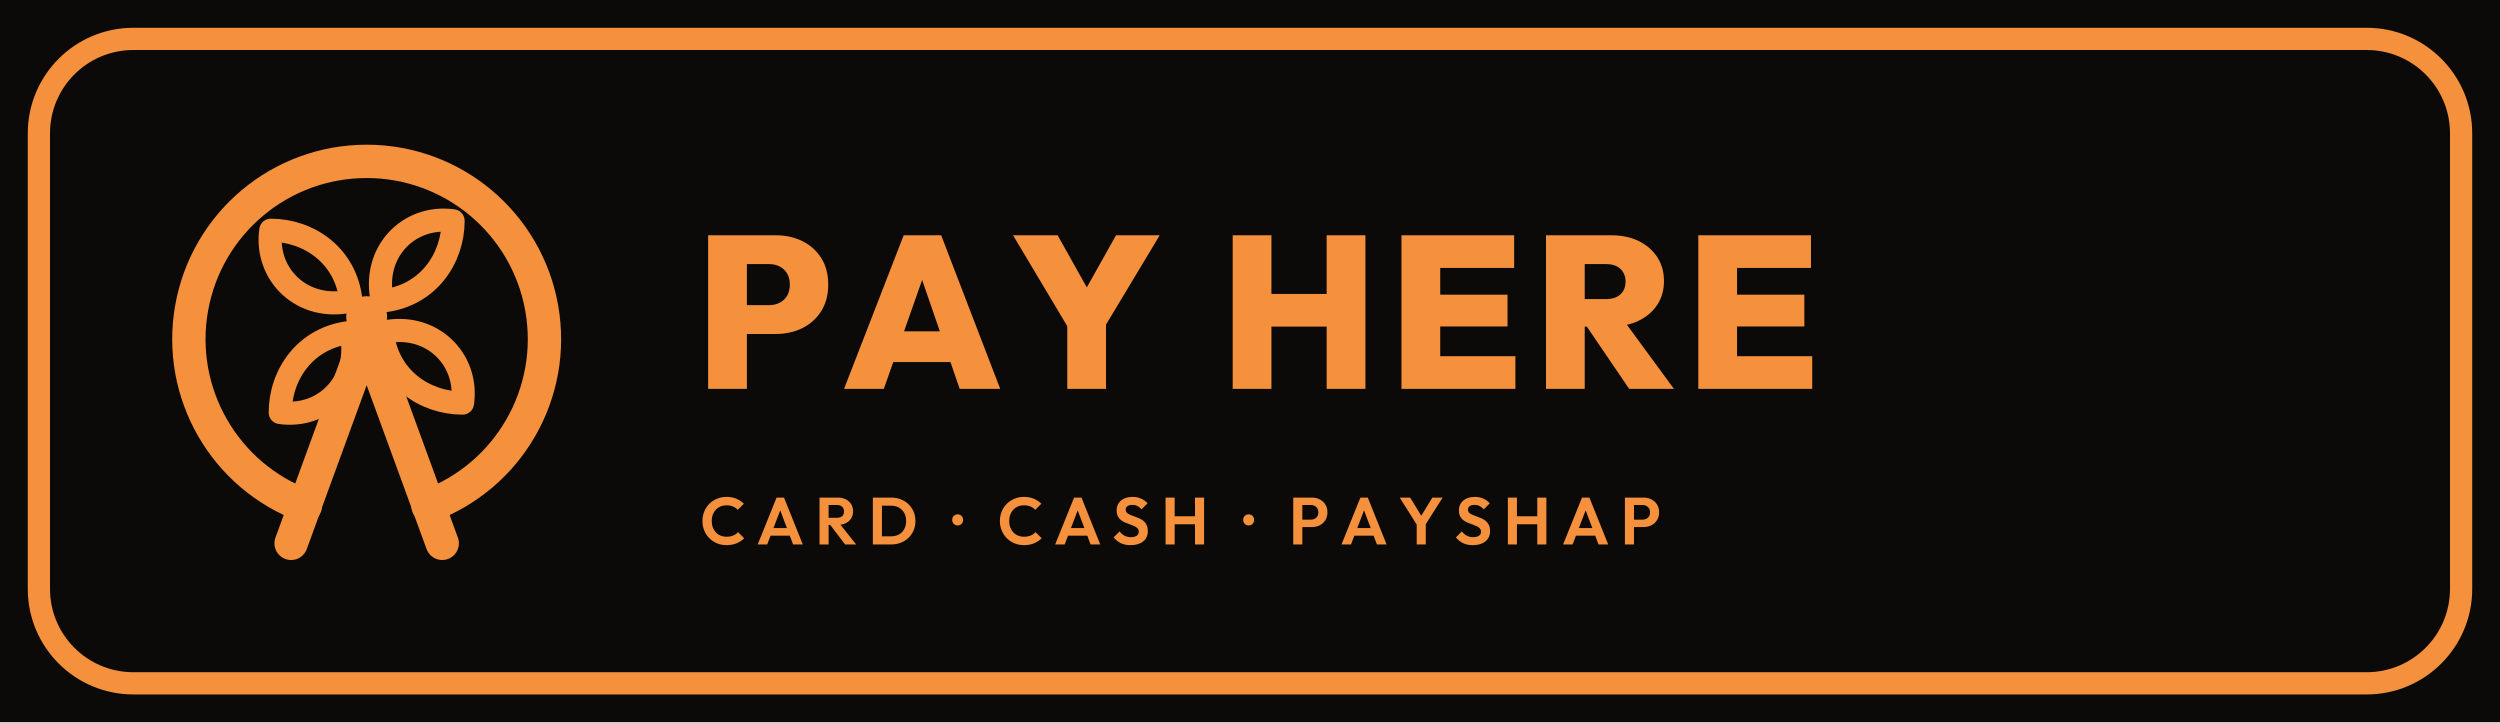
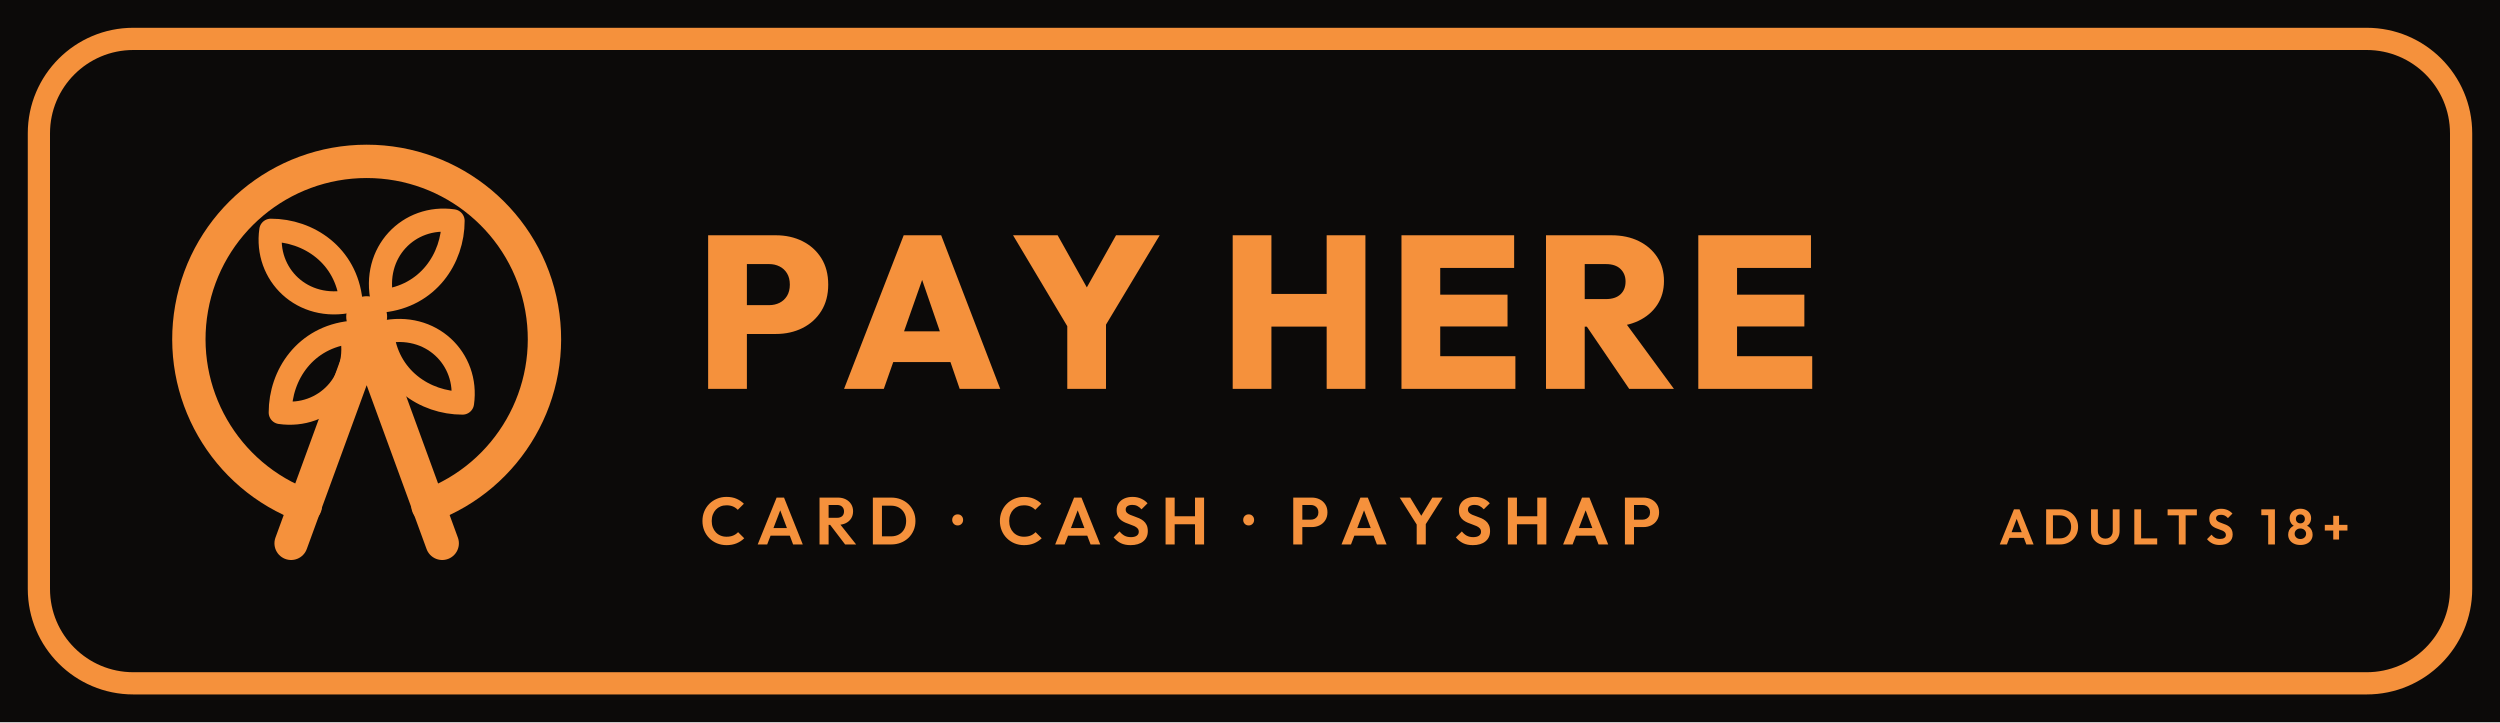
<svg xmlns="http://www.w3.org/2000/svg" viewBox="0 0 900 260" width="900mm" height="260mm" color="#f5913c">
  <rect width="900" height="260" fill="#0c0a09" />
  <rect x="14" y="14" width="872" height="232" rx="34" fill="none" stroke="currentColor" stroke-width="8" />
  <g transform="translate(52 50) scale(1.6)">
    <g fill="none" stroke="currentColor" stroke-linecap="round" stroke-linejoin="round">
      <path d="M 36.2 82.6 A 40 40 0 1 1 63.8 82.6" stroke-width="7.5" />
      <path d="M 33 91 L 50 44.5 L 67 91" stroke-width="7.5" />
      <g transform="translate(50 40)">
        <path d="M5 0 C 11 -9.5, 23 -9.5, 29 -1.5 C 23 4.5, 13 6.5, 5 0 Z" transform="rotate(-45)" stroke-width="5.2" />
        <path d="M5 0 C 11 -9.5, 23 -9.5, 29 -1.5 C 23 4.5, 13 6.5, 5 0 Z" transform="rotate(45)" stroke-width="5.2" />
        <path d="M5 0 C 11 -9.5, 23 -9.5, 29 -1.5 C 23 4.5, 13 6.5, 5 0 Z" transform="rotate(135)" stroke-width="5.2" />
        <path d="M5 0 C 11 -9.5, 23 -9.5, 29 -1.5 C 23 4.5, 13 6.5, 5 0 Z" transform="rotate(225)" stroke-width="5.2" />
        <circle r="4.6" fill="currentColor" stroke="none" />
      </g>
    </g>
  </g>
  <path d="M15.95 -19.77V-30.15H26.91Q28.95 -30.15 30.63 -30.98Q32.31 -31.82 33.33 -33.47Q34.34 -35.13 34.34 -37.54Q34.34 -39.95 33.33 -41.6Q32.31 -43.26 30.63 -44.09Q28.95 -44.93 26.91 -44.93H15.95V-55.3H29.31Q34.63 -55.3 38.9 -53.17Q43.17 -51.03 45.67 -47.07Q48.16 -43.1 48.16 -37.54Q48.16 -32.04 45.67 -28.04Q43.17 -24.04 38.9 -21.91Q34.63 -19.77 29.31 -19.77ZM4.93 0V-55.3H18.88V0ZM53.86 0 75.33 -55.3H88.82L110.08 0H95.49L79.48 -46.45H84.51L68.17 0ZM66.92 -9.65V-20.73H97.44V-9.65ZM135.88 -19.79 114.7 -55.3H130.75L146.89 -26.48H135.62L151.77 -55.3H167.49L146.15 -19.79ZM134.22 0V-25.47H148.16V0ZM193.77 0V-55.3H207.71V0ZM227.6 0V-55.3H241.55V0ZM201.69 -22.43V-34.18H232.65V-22.43ZM254.53 0V-55.3H268.48V0ZM265.55 0V-11.76H295.54V0ZM265.55 -22.48V-33.93H292.71V-22.48ZM265.55 -43.54V-55.3H295.09V-43.54ZM317.58 -22.41V-32.33H328.11Q331.54 -32.33 333.37 -34.04Q335.2 -35.74 335.2 -38.63Q335.2 -41.42 333.38 -43.17Q331.56 -44.93 328.13 -44.93H317.58V-55.3H330.1Q335.71 -55.3 339.96 -53.21Q344.21 -51.11 346.62 -47.41Q349.03 -43.72 349.03 -38.84Q349.03 -33.91 346.59 -30.23Q344.16 -26.54 339.79 -24.47Q335.42 -22.41 329.51 -22.41ZM306.56 0V-55.3H320.5V0ZM336.51 0 320.38 -23.71 333 -26.75 352.62 0ZM361.39 0V-55.3H375.34V0ZM372.41 0V-11.76H402.4V0ZM372.41 -22.48V-33.93H399.57V-22.48ZM372.41 -43.54V-55.3H401.95V-43.54Z" transform="translate(250.00 140.00)" fill="currentColor" />
  <path d="M9.56 0.25Q7.7 0.25 6.11 -0.41Q4.53 -1.07 3.35 -2.26Q2.17 -3.45 1.52 -5.03Q0.88 -6.62 0.88 -8.44Q0.88 -10.27 1.52 -11.85Q2.17 -13.43 3.34 -14.61Q4.52 -15.79 6.11 -16.45Q7.69 -17.12 9.55 -17.12Q11.57 -17.12 13.1 -16.46Q14.63 -15.8 15.8 -14.66L13.6 -12.46Q12.9 -13.22 11.89 -13.66Q10.88 -14.09 9.55 -14.09Q8.37 -14.09 7.4 -13.69Q6.42 -13.28 5.71 -12.53Q5 -11.78 4.61 -10.74Q4.22 -9.7 4.22 -8.44Q4.22 -7.18 4.61 -6.14Q5 -5.1 5.71 -4.35Q6.42 -3.59 7.4 -3.19Q8.37 -2.78 9.55 -2.78Q10.97 -2.78 11.98 -3.22Q13 -3.65 13.71 -4.43L15.92 -2.22Q14.74 -1.06 13.17 -0.41Q11.6 0.25 9.56 0.25ZM20.77 0 27.58 -16.87H30.25L37 0H33.52L28.3 -13.84H29.48L24.19 0ZM24.38 -3.15V-5.89H33.45V-3.15ZM45.42 -7.05V-9.59H49.33Q50.53 -9.59 51.19 -10.2Q51.85 -10.82 51.85 -11.9Q51.85 -12.89 51.2 -13.55Q50.55 -14.21 49.35 -14.21H45.42V-16.87H49.63Q51.26 -16.87 52.5 -16.23Q53.74 -15.59 54.42 -14.49Q55.11 -13.38 55.11 -11.95Q55.11 -10.47 54.42 -9.37Q53.73 -8.27 52.48 -7.66Q51.23 -7.05 49.57 -7.05ZM43.03 0V-16.87H46.3V0ZM52.24 0 46.67 -7.3 49.67 -8.23 56.21 0ZM64.45 0V-2.91H68.76Q70.39 -2.91 71.62 -3.59Q72.85 -4.27 73.53 -5.52Q74.21 -6.77 74.21 -8.46Q74.21 -10.13 73.51 -11.36Q72.82 -12.6 71.6 -13.28Q70.37 -13.96 68.76 -13.96H64.39V-16.87H68.81Q70.69 -16.87 72.28 -16.25Q73.87 -15.62 75.06 -14.48Q76.24 -13.34 76.9 -11.81Q77.56 -10.27 77.56 -8.44Q77.56 -6.62 76.9 -5.07Q76.24 -3.53 75.07 -2.39Q73.89 -1.25 72.3 -0.63Q70.71 0 68.86 0ZM62.23 0V-16.87H65.5V0ZM92.76 -6.84Q91.9 -6.84 91.35 -7.42Q90.79 -8 90.79 -8.83Q90.79 -9.69 91.35 -10.26Q91.9 -10.83 92.76 -10.83Q93.62 -10.83 94.17 -10.26Q94.72 -9.69 94.72 -8.83Q94.72 -8 94.17 -7.42Q93.62 -6.84 92.76 -6.84ZM116.65 0.25Q114.79 0.25 113.2 -0.41Q111.62 -1.07 110.44 -2.26Q109.25 -3.45 108.61 -5.03Q107.96 -6.62 107.96 -8.44Q107.96 -10.27 108.61 -11.85Q109.25 -13.43 110.43 -14.61Q111.61 -15.79 113.19 -16.45Q114.77 -17.12 116.63 -17.12Q118.66 -17.12 120.19 -16.46Q121.72 -15.8 122.89 -14.66L120.69 -12.46Q119.99 -13.22 118.98 -13.66Q117.97 -14.09 116.63 -14.09Q115.46 -14.09 114.48 -13.69Q113.51 -13.28 112.8 -12.53Q112.09 -11.78 111.7 -10.74Q111.31 -9.7 111.31 -8.44Q111.31 -7.18 111.7 -6.14Q112.09 -5.1 112.8 -4.35Q113.51 -3.59 114.48 -3.19Q115.46 -2.78 116.63 -2.78Q118.06 -2.78 119.07 -3.22Q120.08 -3.65 120.8 -4.43L123.01 -2.22Q121.82 -1.06 120.26 -0.41Q118.69 0.25 116.65 0.25ZM127.86 0 134.67 -16.87H137.33L144.09 0H140.61L135.38 -13.84H136.57L131.28 0ZM131.47 -3.15V-5.89H140.54V-3.15ZM155 0.25Q152.96 0.25 151.52 -0.45Q150.07 -1.15 148.9 -2.54L151.05 -4.69Q151.81 -3.71 152.78 -3.17Q153.76 -2.63 155.17 -2.63Q156.46 -2.63 157.21 -3.14Q157.96 -3.65 157.96 -4.54Q157.96 -5.3 157.52 -5.78Q157.09 -6.26 156.38 -6.59Q155.68 -6.92 154.82 -7.2Q153.97 -7.48 153.12 -7.85Q152.27 -8.21 151.57 -8.75Q150.86 -9.29 150.43 -10.14Q149.99 -10.99 149.99 -12.28Q149.99 -13.81 150.74 -14.89Q151.49 -15.98 152.78 -16.55Q154.08 -17.12 155.72 -17.12Q157.44 -17.12 158.83 -16.48Q160.22 -15.85 161.11 -14.81L158.95 -12.65Q158.21 -13.46 157.43 -13.85Q156.64 -14.24 155.65 -14.24Q154.53 -14.24 153.89 -13.8Q153.25 -13.36 153.25 -12.56Q153.25 -11.86 153.68 -11.42Q154.11 -10.99 154.82 -10.68Q155.53 -10.37 156.38 -10.09Q157.23 -9.8 158.08 -9.43Q158.93 -9.06 159.64 -8.48Q160.34 -7.91 160.78 -7.01Q161.21 -6.12 161.21 -4.79Q161.21 -2.44 159.55 -1.1Q157.88 0.25 155 0.25ZM167.61 0V-16.87H170.88V0ZM178.2 0V-16.87H181.47V0ZM169.69 -7.26V-10.15H179.12V-7.26ZM197.52 -6.84Q196.66 -6.84 196.11 -7.42Q195.55 -8 195.55 -8.83Q195.55 -9.69 196.11 -10.26Q196.66 -10.83 197.52 -10.83Q198.38 -10.83 198.93 -10.26Q199.48 -9.69 199.48 -8.83Q199.48 -8 198.93 -7.42Q198.38 -6.84 197.52 -6.84ZM215.96 -6.25V-8.92H219.89Q220.67 -8.92 221.28 -9.23Q221.9 -9.54 222.26 -10.14Q222.62 -10.73 222.62 -11.56Q222.62 -12.39 222.26 -12.99Q221.9 -13.58 221.28 -13.89Q220.67 -14.21 219.89 -14.21H215.96V-16.87H220.23Q221.83 -16.87 223.11 -16.22Q224.39 -15.57 225.13 -14.38Q225.88 -13.2 225.88 -11.57Q225.88 -9.94 225.13 -8.75Q224.39 -7.55 223.11 -6.9Q221.83 -6.25 220.23 -6.25ZM213.57 0V-16.87H216.84V0ZM230.94 0 237.75 -16.87H240.41L247.17 0H243.69L238.46 -13.84H239.65L234.36 0ZM234.55 -3.15V-5.89H243.62V-3.15ZM258.43 -6.51 251.89 -16.87H255.67L260.73 -8.56H258.58L263.65 -16.87H267.35L260.77 -6.51ZM258.01 0V-8.24H261.28V0ZM278.22 0.25Q276.18 0.25 274.73 -0.45Q273.28 -1.15 272.11 -2.54L274.27 -4.69Q275.02 -3.71 276 -3.17Q276.98 -2.63 278.39 -2.63Q279.68 -2.63 280.43 -3.14Q281.17 -3.65 281.17 -4.54Q281.17 -5.3 280.74 -5.78Q280.31 -6.26 279.6 -6.59Q278.89 -6.92 278.04 -7.2Q277.19 -7.48 276.34 -7.85Q275.49 -8.21 274.78 -8.75Q274.07 -9.29 273.64 -10.14Q273.21 -10.99 273.21 -12.28Q273.21 -13.81 273.96 -14.89Q274.7 -15.98 276 -16.55Q277.3 -17.12 278.93 -17.12Q280.66 -17.12 282.05 -16.48Q283.44 -15.85 284.32 -14.81L282.16 -12.65Q281.42 -13.46 280.64 -13.85Q279.86 -14.24 278.87 -14.24Q277.75 -14.24 277.1 -13.8Q276.46 -13.36 276.46 -12.56Q276.46 -11.86 276.89 -11.42Q277.33 -10.99 278.03 -10.68Q278.74 -10.37 279.59 -10.09Q280.45 -9.8 281.3 -9.43Q282.14 -9.06 282.85 -8.48Q283.56 -7.91 283.99 -7.01Q284.42 -6.12 284.42 -4.79Q284.42 -2.44 282.76 -1.1Q281.1 0.25 278.22 0.25ZM290.83 0V-16.87H294.1V0ZM301.42 0V-16.87H304.69V0ZM292.9 -7.26V-10.15H302.33V-7.26ZM310.72 0 317.53 -16.87H320.19L326.95 0H323.47L318.24 -13.84H319.43L314.14 0ZM314.33 -3.15V-5.89H323.39V-3.15ZM335.36 -6.25V-8.92H339.29Q340.07 -8.92 340.68 -9.23Q341.3 -9.54 341.66 -10.14Q342.02 -10.73 342.02 -11.56Q342.02 -12.39 341.66 -12.99Q341.3 -13.58 340.68 -13.89Q340.07 -14.21 339.29 -14.21H335.36V-16.87H339.63Q341.23 -16.87 342.51 -16.22Q343.79 -15.57 344.53 -14.38Q345.28 -13.2 345.28 -11.57Q345.28 -9.94 344.53 -8.75Q343.79 -7.55 342.51 -6.9Q341.23 -6.25 339.63 -6.25ZM332.97 0V-16.87H336.24V0Z" transform="translate(252.00 196.00)" fill="currentColor" />
+   <path d="M0.35 0 5.46 -12.65H7.46L12.52 0H9.91L5.99 -10.38H6.88L2.92 0ZM3.06 -2.36V-4.41H9.86V-2.36ZM18.71 0V-2.18H21.94Q23.17 -2.18 24.09 -2.69Q25.01 -3.2 25.52 -4.14Q26.03 -5.08 26.03 -6.34Q26.03 -7.6 25.51 -8.52Q24.99 -9.45 24.07 -9.96Q23.15 -10.47 21.94 -10.47H18.67V-12.65H21.98Q23.39 -12.65 24.58 -12.18Q25.78 -11.71 26.66 -10.86Q27.55 -10.01 28.05 -8.86Q28.54 -7.7 28.54 -6.33Q28.54 -4.96 28.05 -3.8Q27.55 -2.65 26.67 -1.79Q25.79 -0.94 24.6 -0.47Q23.4 0 22.02 0ZM17.04 0V-12.65H19.49V0ZM38.36 0.19Q36.86 0.19 35.7 -0.47Q34.53 -1.13 33.87 -2.28Q33.2 -3.43 33.2 -4.89V-12.65H35.65V-4.82Q35.65 -3.98 36.01 -3.37Q36.37 -2.75 36.98 -2.42Q37.6 -2.09 38.36 -2.09Q39.14 -2.09 39.73 -2.42Q40.33 -2.75 40.67 -3.36Q41.02 -3.98 41.02 -4.81V-12.65H43.48V-4.87Q43.48 -3.41 42.82 -2.27Q42.16 -1.13 41.01 -0.47Q39.86 0.19 38.36 0.19ZM48.78 0V-12.65H51.23V0ZM50.58 0V-2.18H57.02V0ZM64.8 0V-12.38H67.26V0ZM60.77 -10.47V-12.65H71.3V-10.47ZM79.53 0.19Q78 0.19 76.92 -0.34Q75.83 -0.86 74.95 -1.9L76.57 -3.52Q77.13 -2.79 77.87 -2.38Q78.6 -1.98 79.66 -1.98Q80.63 -1.98 81.19 -2.36Q81.75 -2.74 81.75 -3.4Q81.75 -3.97 81.42 -4.34Q81.1 -4.7 80.57 -4.95Q80.04 -5.19 79.4 -5.4Q78.76 -5.61 78.12 -5.88Q77.49 -6.16 76.95 -6.56Q76.42 -6.97 76.1 -7.61Q75.78 -8.24 75.78 -9.21Q75.78 -10.36 76.34 -11.17Q76.9 -11.98 77.87 -12.41Q78.84 -12.84 80.07 -12.84Q81.36 -12.84 82.4 -12.36Q83.45 -11.88 84.11 -11.11L82.49 -9.49Q81.94 -10.09 81.35 -10.39Q80.76 -10.68 80.02 -10.68Q79.18 -10.68 78.7 -10.35Q78.21 -10.02 78.21 -9.42Q78.21 -8.89 78.54 -8.57Q78.86 -8.24 79.39 -8.01Q79.92 -7.78 80.56 -7.56Q81.2 -7.35 81.84 -7.07Q82.48 -6.79 83.01 -6.36Q83.54 -5.93 83.86 -5.26Q84.19 -4.59 84.19 -3.59Q84.19 -1.83 82.94 -0.82Q81.69 0.19 79.53 0.19ZM96.98 0V-12.65H99.4V0ZM94.5 -10.53V-12.65H99.22V-10.53ZM108.57 0.19Q107.23 0.19 106.24 -0.29Q105.26 -0.76 104.71 -1.6Q104.17 -2.44 104.17 -3.51Q104.17 -4.39 104.51 -5.11Q104.85 -5.82 105.48 -6.32Q106.12 -6.81 106.99 -7.01L106.93 -6.43Q106.21 -6.61 105.71 -7.06Q105.21 -7.51 104.96 -8.13Q104.7 -8.75 104.7 -9.42Q104.7 -10.43 105.19 -11.2Q105.69 -11.98 106.57 -12.42Q107.45 -12.86 108.57 -12.86Q109.7 -12.86 110.57 -12.42Q111.44 -11.98 111.94 -11.2Q112.43 -10.43 112.43 -9.42Q112.43 -8.75 112.18 -8.13Q111.92 -7.51 111.43 -7.06Q110.93 -6.61 110.2 -6.43L110.14 -7.01Q111.02 -6.81 111.66 -6.32Q112.29 -5.82 112.63 -5.11Q112.97 -4.39 112.97 -3.51Q112.97 -2.44 112.43 -1.6Q111.89 -0.76 110.9 -0.29Q109.9 0.19 108.57 0.19ZM108.57 -1.95Q109.17 -1.95 109.63 -2.2Q110.1 -2.45 110.36 -2.88Q110.63 -3.31 110.63 -3.85Q110.63 -4.41 110.36 -4.83Q110.1 -5.25 109.63 -5.5Q109.17 -5.75 108.57 -5.75Q107.96 -5.75 107.5 -5.5Q107.04 -5.25 106.77 -4.83Q106.5 -4.41 106.5 -3.85Q106.5 -3.31 106.77 -2.88Q107.04 -2.45 107.5 -2.2Q107.96 -1.95 108.57 -1.95ZM108.57 -7.59Q109.28 -7.59 109.73 -8.04Q110.18 -8.49 110.18 -9.2Q110.18 -9.91 109.73 -10.36Q109.28 -10.81 108.57 -10.81Q107.87 -10.81 107.41 -10.36Q106.95 -9.92 106.95 -9.21Q106.95 -8.5 107.41 -8.04Q107.87 -7.59 108.57 -7.59ZM117.36 -5V-7.05H125.51V-5ZM120.4 -10.3H122.49V-1.77H120.4Z" transform="translate(719.57 196.00)" fill="currentColor" />
</svg>
